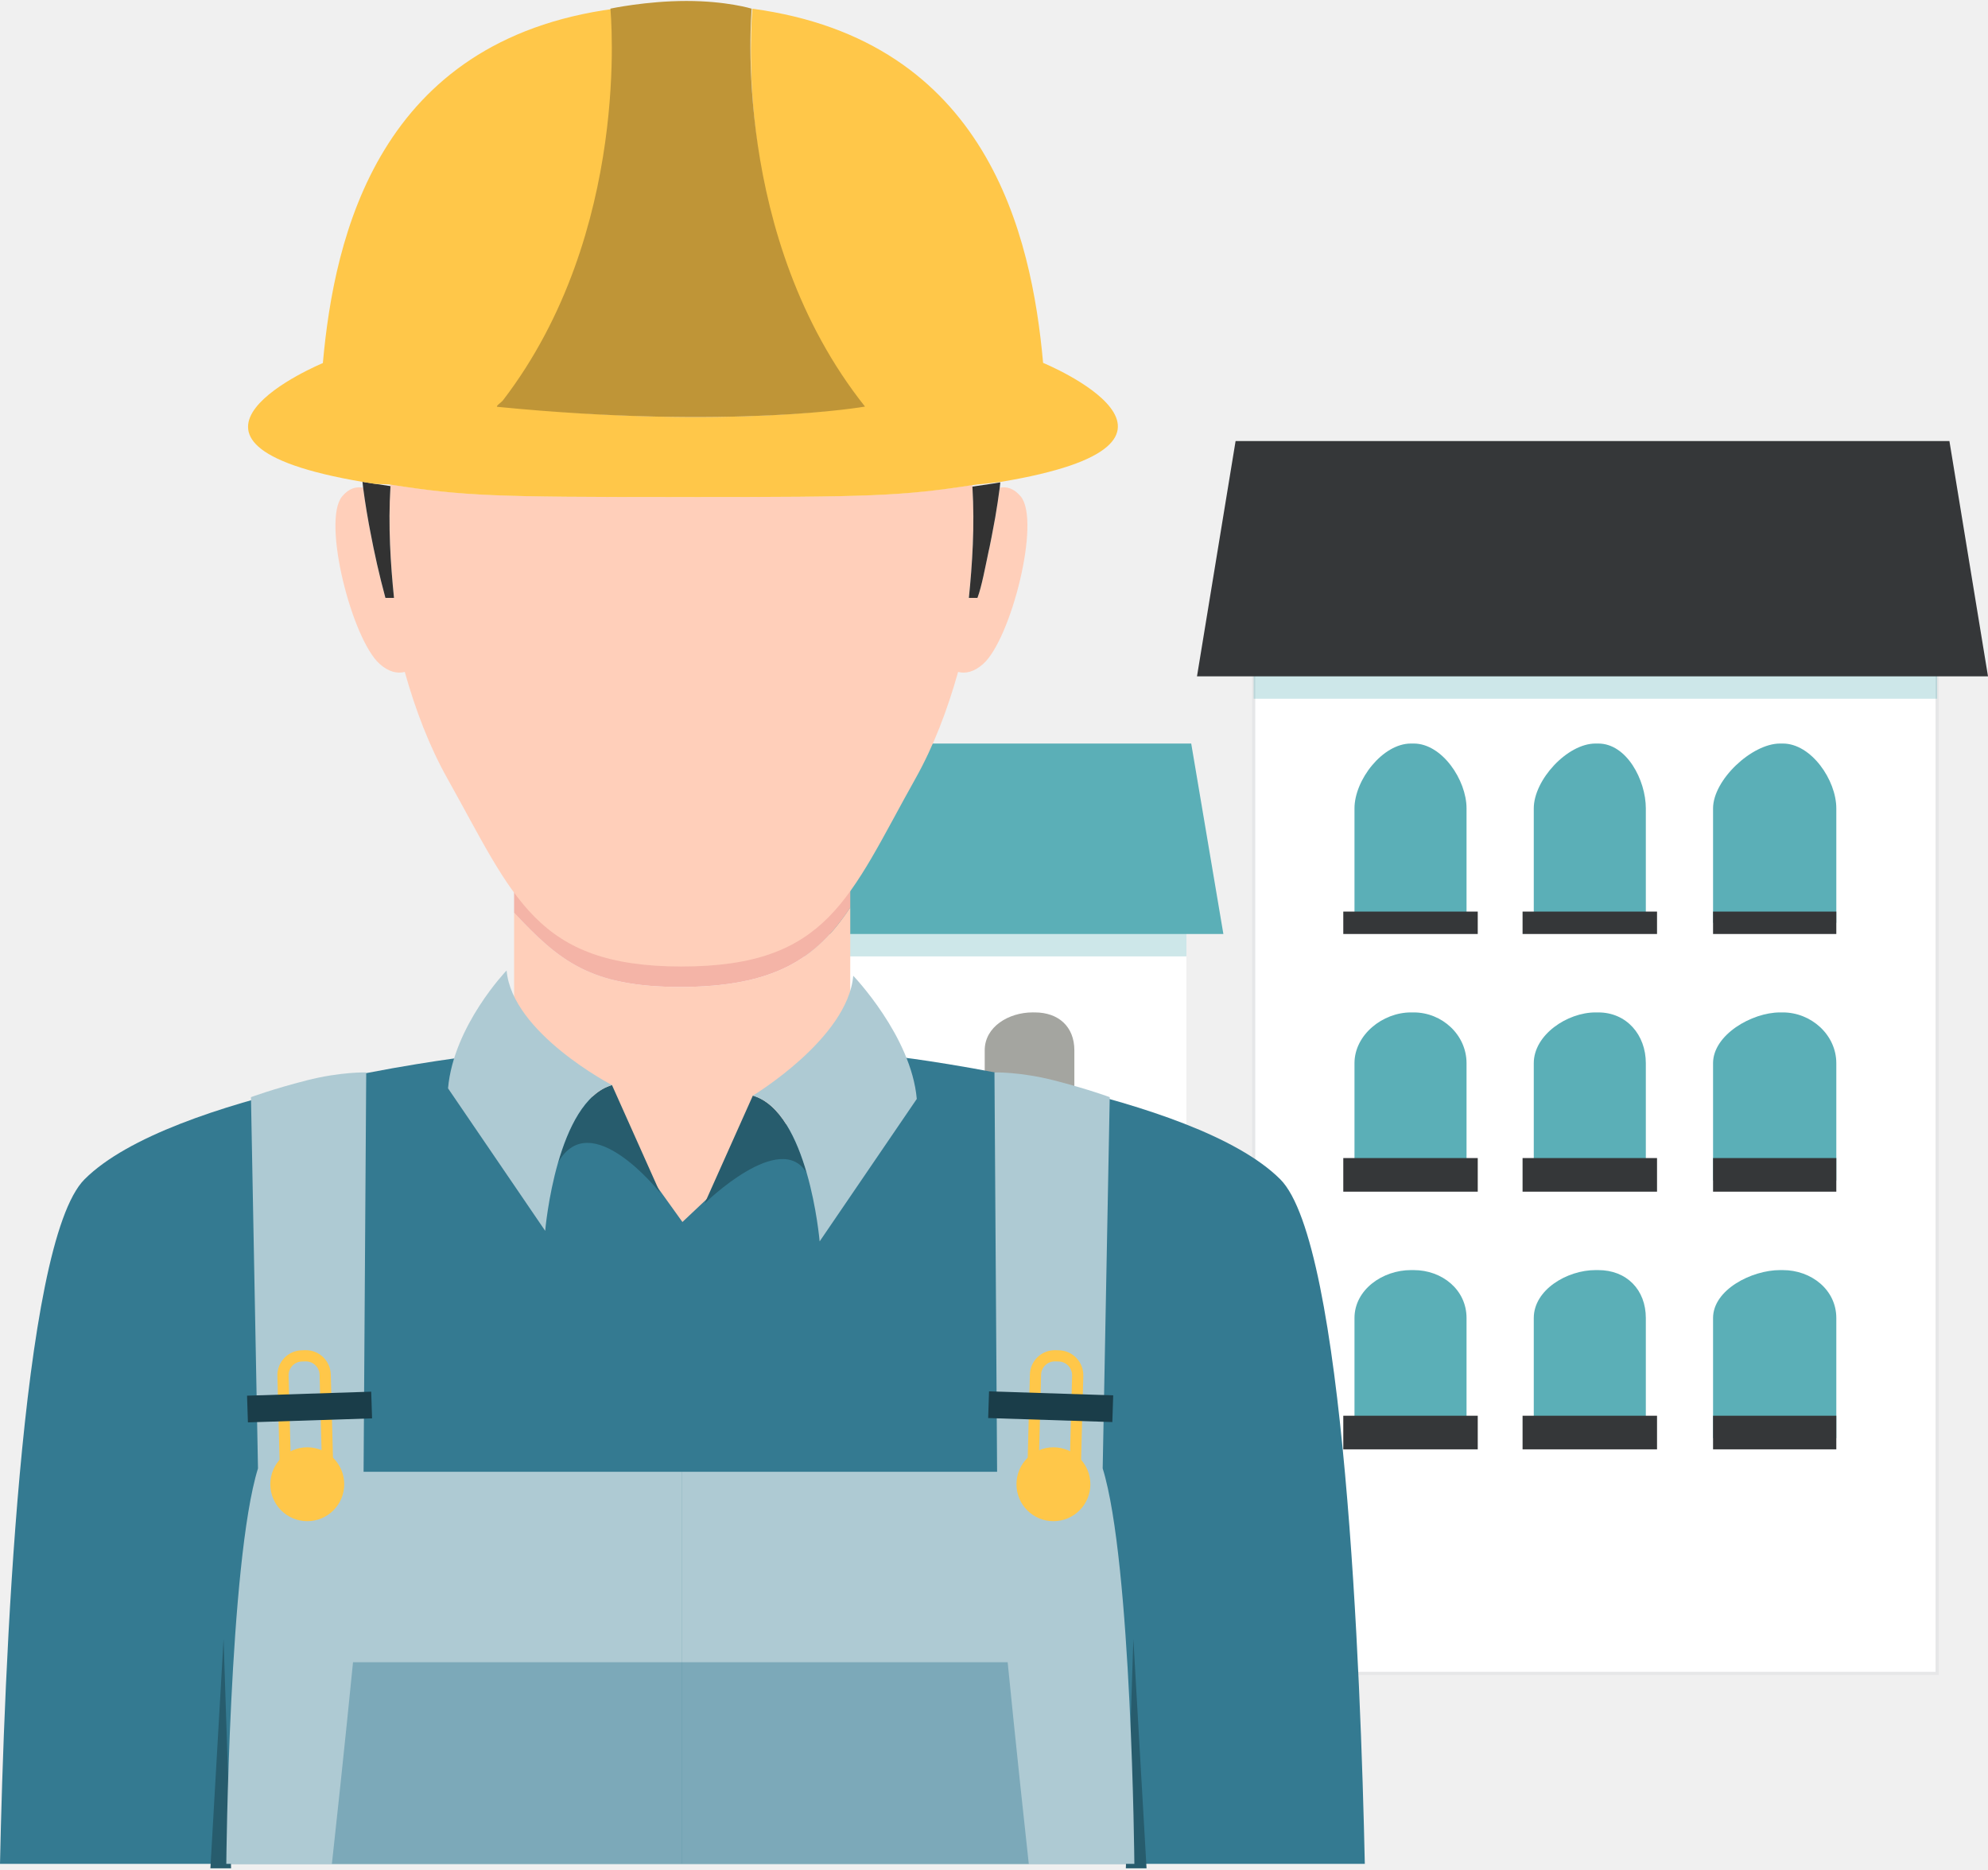
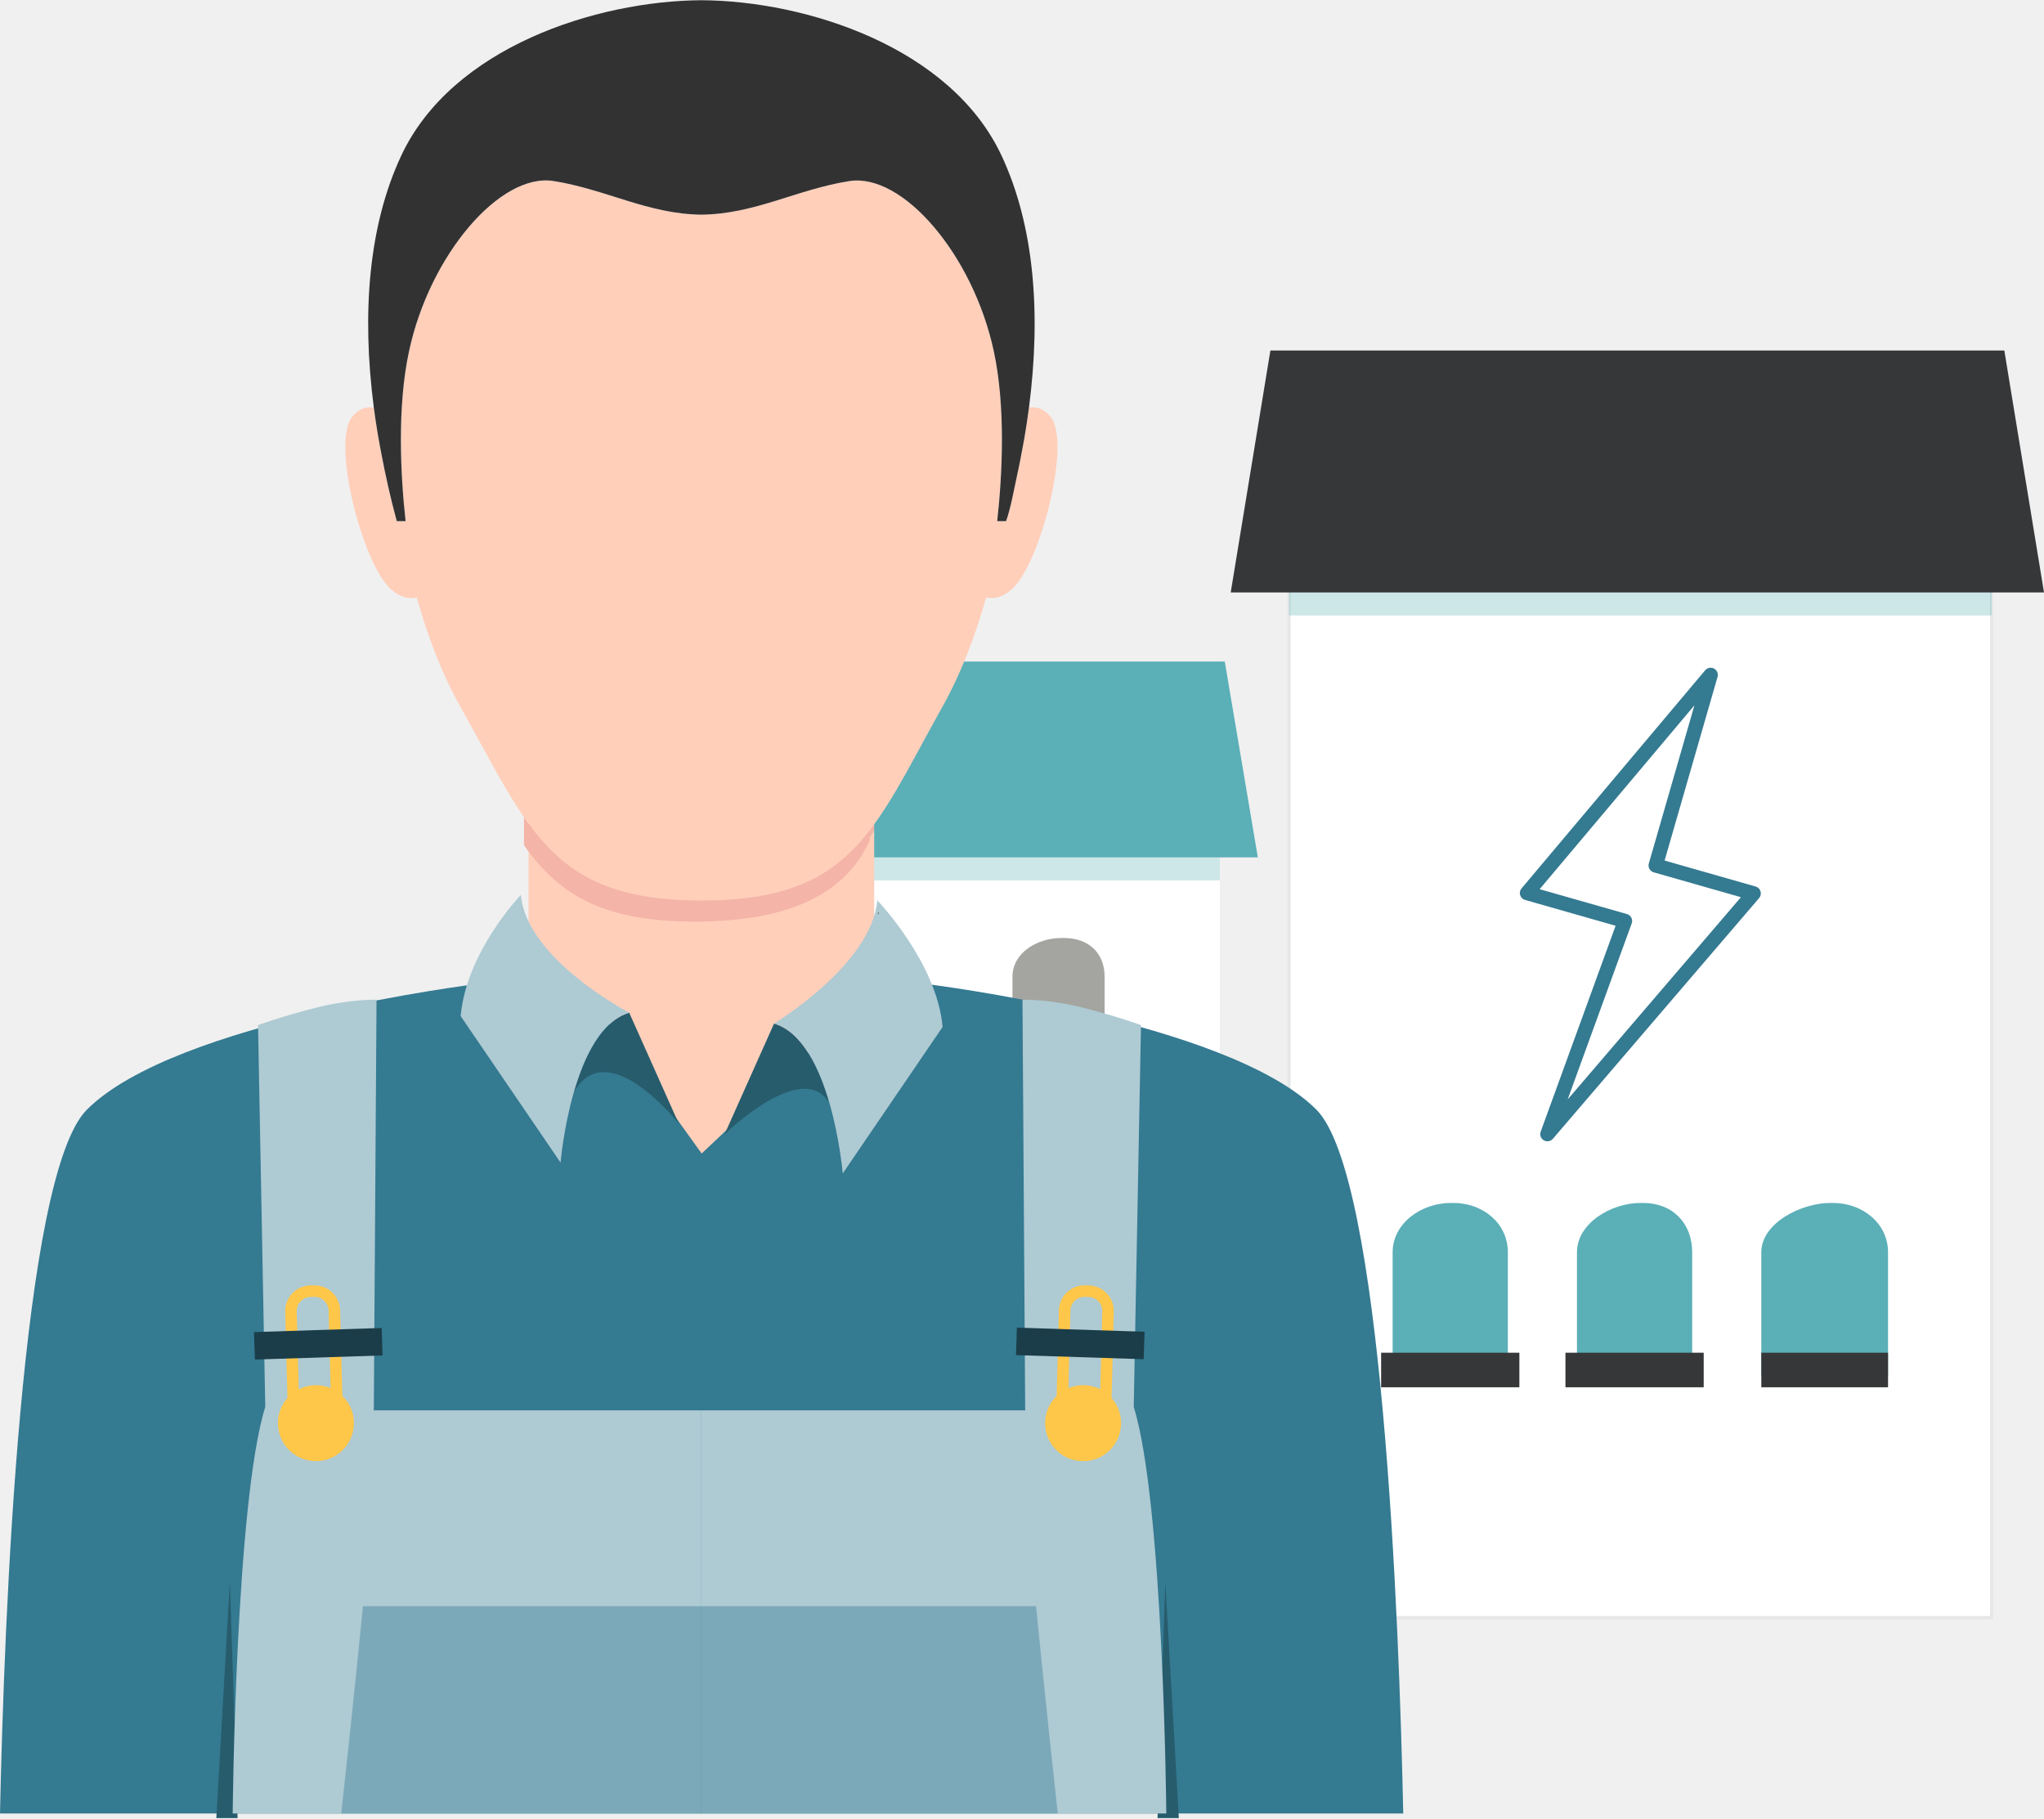
- <svg xmlns="http://www.w3.org/2000/svg" xml:space="preserve" width="554px" height="521px" version="1.1" style="shape-rendering:geometricPrecision; text-rendering:geometricPrecision; image-rendering:optimizeQuality; fill-rule:evenodd; clip-rule:evenodd" viewBox="0 0 1922113 1805758">
-   <defs>
-     <style type="text/css">
-    
-     .str1 {stroke:#FFC749;stroke-width:10834.5}
-     .str0 {stroke:#E6E7E8;stroke-width:3120.15}
-     .fil14 {fill:none}
-     .fil15 {fill:#1A3D49}
-     .fil9 {fill:#275C6D}
-     .fil10 {fill:#323232}
-     .fil8 {fill:#347A91}
-     .fil2 {fill:#353739}
-     .fil3 {fill:#5BAFB7}
-     .fil4 {fill:#A4A5A0}
-     .fil13 {fill:#AECAD3}
-     .fil12 {fill:#BF9537}
-     .fil7 {fill:#F4B4A7}
-     .fil5 {fill:#FFB819}
-     .fil11 {fill:#FFC749}
-     .fil6 {fill:#FFCFBA}
-     .fil0 {fill:white}
-     .fil1 {fill:#5BAFB7;fill-opacity:0.302}
-     .fil16 {fill:#347A91;fill-opacity:0.4}
-    
-   </style>
-   </defs>
+ <svg xmlns="http://www.w3.org/2000/svg" xml:space="preserve" width="1731px" height="1540px" version="1.1" shape-rendering="geometricPrecision" text-rendering="geometricPrecision" image-rendering="optimizeQuality" fill-rule="evenodd" clip-rule="evenodd" viewBox="0 0 4712872 4191798">
  <g id="Layer_x0020_1">
-     <rect class="fil0 str0" x="1212094" y="609740" width="660866" height="1007552" />
-     <polygon class="fil1" points="1212094,674743 1872960,674743 1872960,609740 1212094,609740 " />
-     <polygon class="fil2" points="1922113,653078 1157327,653078 1194642,425565 1884802,425565 " />
-     <g>
-       <path class="fil3" d="M1309596 891422l0 -110634c0,-27410 27160,-62706 54570,-62706l2711 0c27397,0 51061,35296 51061,62706l0 110634 -108342 0zm0 0l0 0 0 0z" />
-     </g>
-     <rect class="fil2" x="1298766" y="880588" width="130006" height="21669" />
-     <g>
-       <path class="fil3" d="M1482941 891422l0 -110634c0,-27410 32274,-62706 59684,-62706l2698 0c27410,0 45959,35296 45959,62706l-4 110634 -108337 0zm0 0l0 0 0 0z" />
-     </g>
-     <rect class="fil2" x="1472106" y="880588" width="130006" height="21669" />
-     <g>
-       <path class="fil3" d="M1656281 891422l0 -110634c0,-27410 37377,-62706 64787,-62706l2698 0c27410,0 51687,35296 51687,62706l0 110634 -119172 0zm0 0l0 0 0 0z" />
-     </g>
-     <rect class="fil2" x="1656281" y="880588" width="119172" height="21669" />
-     <g>
-       <path class="fil3" d="M1309596 1140600l0 -113386c0,-27410 27160,-49120 54570,-49120l2711 0c27397,0 51061,21710 51061,49120l0 113386 -108342 0zm0 0l0 0 0 0z" />
-     </g>
-     <rect class="fil2" x="1298766" y="1118931" width="130006" height="32504" />
-     <g>
-       <path class="fil3" d="M1482941 1140600l0 -113386c0,-27410 32274,-49120 59684,-49120l2698 0c27410,0 45959,21710 45959,49120l-4 113386 -108337 0zm0 0l0 0 0 0z" />
-     </g>
-     <rect class="fil2" x="1472106" y="1118931" width="130006" height="32504" />
-     <g>
-       <path class="fil3" d="M1656281 1140600l0 -113386c0,-27410 37377,-49120 64787,-49120l2698 0c27410,0 51687,21710 51687,49120l0 113386 -119172 0zm0 0l0 0 0 0z" />
-     </g>
-     <rect class="fil2" x="1656281" y="1118931" width="119172" height="32504" />
-     <g>
-       <path class="fil3" d="M1309596 1389779l0 -116130c0,-27410 27160,-46381 54570,-46381l2711 5c27397,0 51061,18970 51061,46380l0 116126 -108342 0zm0 0l0 0 0 0z" />
-     </g>
-     <rect class="fil2" x="1298766" y="1368109" width="130006" height="32504" />
-     <g>
-       <path class="fil3" d="M1482941 1389779l0 -116130c0,-27410 32274,-46381 59684,-46381l2698 5c27410,0 45959,18970 45959,46380l-4 116126 -108337 0zm0 0l0 0 0 0z" />
-     </g>
-     <rect class="fil2" x="1472106" y="1368109" width="130006" height="32504" />
-     <g>
-       <path class="fil3" d="M1656281 1389779l0 -116130c0,-27410 37377,-46381 64787,-46381l2698 5c27410,0 51687,18970 51687,46380l0 116126 -119172 0zm0 0l0 0 0 0z" />
-     </g>
-     <rect class="fil2" x="1656281" y="1368109" width="119172" height="32504" />
-     <rect class="fil0" x="594561" y="880588" width="552529" height="747539" />
-     <polygon class="fil1" points="594561,923922 1147090,923922 1147090,880588 594561,880588 " />
-     <polygon class="fil3" points="1182833,902257 545499,902257 576590,718082 1151738,718082 " />
-     <g>
-       <path class="fil4" d="M702903 1097266l0 -82577c0,-22837 26107,-36599 48960,-36599l2252 4c22836,0 35460,13758 35460,36599l-4 82573 -86668 0zm0 0l0 0 0 0z" />
-     </g>
-     <rect class="fil5" x="702903" y="1097266" width="97507" height="21669" />
-     <g>
-       <path class="fil4" d="M952081 1097266l0 -82577c0,-22837 23356,-36599 46204,-36599l2265 4c22836,0 38199,13758 38199,36599l4 82573 -86672 0zm0 0l0 0 0 0z" />
-     </g>
-     <rect class="fil5" x="941246" y="1097266" width="108337" height="21669" />
-     <g>
-       <path class="fil4" d="M702903 1303110l0 -84473c0,-22836 26107,-34703 48960,-34703l2252 0c22836,0 35460,11863 35460,34703l-4 84473 -86668 0zm0 0l0 0 0 0z" />
-     </g>
-     <rect class="fil5" x="702903" y="1292272" width="97507" height="32504" />
-     <g>
-       <path class="fil4" d="M952081 1303110l0 -84473c0,-22836 23356,-34703 46204,-34703l2265 0c22836,0 38199,11863 38199,34703l4 84473 -86672 0zm0 0l0 0 0 0z" />
-     </g>
-     <rect class="fil5" x="941246" y="1292272" width="108337" height="32504" />
-     <g>
-       <path class="fil4" d="M702903 1508950l0 -86369c0,-22836 26107,-32807 48960,-32807l2252 5c22836,0 35460,9966 35460,32806l-4 86365 -86668 0zm0 0l0 0 0 0z" />
-     </g>
-     <rect class="fil5" x="702903" y="1498116" width="97507" height="32504" />
-     <g>
-       <path class="fil4" d="M952081 1508950l0 -86369c0,-22836 23356,-32807 46204,-32807l2265 5c22836,0 38199,9966 38199,32806l4 86365 -86672 0zm0 0l0 0 0 0z" />
-     </g>
-     <rect class="fil5" x="941246" y="1498116" width="108337" height="32504" />
-     <path class="fil6" d="M657583 953469c-86746,0 -117190,-25494 -160525,-71796l0 388934 325016 0 0 -394016c-32503,49509 -73745,76878 -164491,76878z" />
-     <path class="fil7" d="M497058 826419l0 55254c43335,46302 73791,71796 160525,71796 90746,0 131988,-27357 164491,-76878l0 -50172 -325016 0z" />
-     <path class="fil8" d="M1237833 1139462c-83376,-83376 -366323,-118034 -366323,-118034l-42708 0 -168996 159333 -114307 -159333 -97409 0c0,0 -282947,34658 -366327,118034 -62010,62014 -77820,477830 -81763,662005l659794 0 659781 0c-3919,-184175 -19716,-599991 -81742,-662005z" />
-     <polygon class="fil9" points="223427,1805758 216159,1583977 203416,1805758 " />
-     <polygon class="fil9" points="1108543,1805758 1095804,1583977 1088532,1805758 " />
-     <path class="fil6" d="M960565 508511c-1192,6544 -2428,13079 -3804,19663 -283,1376 -500,2731 -790,4115 -13,-78 -45,-291 -66,-368 -3206,15048 -6760,34485 -10855,45320l-8300 0c3292,-32504 5741,-70658 3423,-109218 -69228,10638 -98923,11711 -274639,11711l0 0c-1777,0 -3435,0 -5188,0 -1752,0 -3410,0 -5188,0l0 0c-178237,0 -206220,-1126 -277628,-12166 -2370,38687 99,77169 3403,109673l-8292 0c-5884,-21669 -10756,-43511 -14790,-64918 -12,54 -20,197 -32,250 -422,-2264 -770,-4451 -1180,-6707 -737,-4107 -1494,-8202 -2158,-12284 -1269,-7694 -2428,-15330 -3411,-22914 -6490,-1257 -13606,414 -20281,8452 -19760,23716 9533,138359 36382,162063 8635,7629 16780,9512 24191,7661 10237,36501 23684,71842 41168,103019 64266,114655 85391,181845 226342,181845 142315,0 162031,-67190 226310,-181845 17496,-31181 30919,-66518 41160,-103010 7419,1842 15547,-54 24158,-7670 26870,-23704 56163,-138347 36390,-162063 -6683,-8030 -13791,-9709 -20294,-8440 -1236,9500 -2718,19102 -4364,28753 -500,3018 -1114,6052 -1667,9078z" />
-     <path class="fil10" d="M960303 466647c-7141,1118 -13783,1994 -20117,2957 2317,38559 -131,75133 -3423,107633l8295 4c4095,-10835 7649,-30268 10855,-45320 283,-1302 586,-2523 856,-3825 1376,-6596 2600,-13099 3804,-19642 553,-3022 1159,-6056 1679,-9058 1646,-9663 3132,-19240 4365,-28740 229,-1732 323,-3411 540,-5155 -2272,397 -4504,778 -6854,1146z" />
-     <path class="fil10" d="M356652 505911c389,2187 802,4226 1212,6412 4029,21420 8906,43249 14790,64918l8287 0c-3304,-32504 -5773,-69393 -3402,-108088 -5438,-835 -11105,-1646 -17149,-2580 -3390,-532 -6674,-1040 -9901,-1580 229,1896 348,3771 598,5667 987,7583 2158,15244 3411,22934 647,4083 1404,8210 2154,12317z" />
-     <path class="fil11" d="M360390 466647c6036,942 11703,238 17149,1085 71407,11040 99402,12006 277628,12006l0 0c1777,0 3435,0 5188,0 1752,0 3411,0 5188,0l0 0c175715,0 205410,-909 274639,-11547 6338,-975 12980,-1212 20117,-2330 2350,-369 4582,-336 6846,-717 228877,-37875 41385,-115175 41385,-115175 -11125,-123635 -53878,-311786 -281043,-342468 -270,2732 -21333,220676 102728,384701 0,0 -123603,22676 -339741,290 -2612,-262 3141,-4193 4693,-6285 118934,-163005 98751,-375999 98489,-378677 -227542,30497 -270368,218931 -281497,342644 0,0 -185887,76824 38330,114872 3227,528 6498,1069 9901,1601z" />
-     <path class="fil12" d="M486293 386207c-1625,2092 -7910,6036 -5167,6294 227022,22373 355206,-263 355206,-263 -130305,-164025 -109561,-381928 -109561,-384655 0,-20 0,-131 0,-131 0,0 -24147,-7452 -63059,-7452 -38928,0 -73499,7411 -73499,7411 0,0 0,107 0,131 8,2662 21005,215655 -103920,378665z" />
-     <path class="fil9" d="M539615 1123190c31537,-55741 98632,29326 98632,29326l-46552 -104169c-26591,7772 -42634,42040 -52080,74843z" />
-     <path class="fil13" d="M591691 1048339c0,0 -96618,-50193 -101880,-110811 0,0 -51331,53391 -56617,113992l93928 137795c0,0 2731,-32287 12480,-66142 9459,-32786 25502,-67054 52089,-74834z" />
-     <path class="fil9" d="M727905 1058543l-46565 104189c0,0 73401,-72026 98653,-29293 -9446,-32803 -25489,-67104 -52088,-74896z" />
-     <path class="fil13" d="M727905 1058543c26607,7788 42654,42089 52101,74896 9741,33834 12468,66096 12468,66096l93920 -137786c-5266,-60614 -61429,-119106 -61429,-119106 -5286,60605 -97060,115900 -97060,115900z" />
-     <path class="fil13" d="M242647 1060041c0,0 20420,-7649 53596,-16165 33183,-8505 57841,-7748 57841,-7748l-2555 386154 308035 0 0 379185 -440752 0c0,0 2547,-292050 30628,-382424l-6793 -359002z" />
-     <path class="fil14 str1" d="M317175 1433817c262,10323 -7899,18917 -18234,19188l-3390 98c-10335,262 -18938,-7886 -19196,-18221l-2752 -105459c-270,-10323 7886,-18926 18213,-19188l3403 -98c10335,-262 18926,7898 19196,18221l2760 105459z" />
-     <rect class="fil15" transform="matrix(0.9995 -0.0323 0.0323 0.9995 238862 1.34872E+006)" width="120105" height="25837" />
-     <circle class="fil11" cx="297086" cy="1434361" r="35730" />
-     <path class="fil13" d="M1072956 1060041c0,0 -20420,-7649 -53595,-16165 -33184,-8505 -57854,-7748 -57854,-7748l2547 386154 -304490 0 0 379185 437203 0c0,0 -2547,-292050 -30629,-382424l6818 -359002z" />
-     <path class="fil14 str1" d="M998416 1433817c-262,10323 7887,18917 18222,19188l3390 98c10335,262 18926,-7886 19196,-18221l2764 -105459c262,-10323 -7899,-18926 -18234,-19188l-3390 -98c-10335,-262 -18926,7898 -19196,18221l-2752 105459z" />
-     <rect class="fil15" transform="matrix(-0.9995 -0.0323 0.0323 -0.9995 1.07547E+006 1.37423E+006)" width="120105" height="25837" />
-     <circle class="fil11" cx="1018505" cy="1434361" r="35730" />
-     <path class="fil16" d="M974270 1606457l-316479 0 -316470 0c0,0 -8505,86672 -20420,195010l336890 0 336899 0c-11907,-108338 -20420,-195010 -20420,-195010z" />
+     <rect fill="white" stroke="#E6E7E8" stroke-width="7649.05" x="2971963" y="1259257" width="1620389" height="2470437" />
+     <polygon fill="#5BAFB7" fill-opacity="0.302" points="2971962,1418641 4592352,1418641 4592352,1259258 2971962,1259258 " />
+     <polygon fill="#353739" points="4712872,1365519 2837677,1365519 2929170,807675 4621389,807675 " />
+     <path fill="#5BAFB7" d="M3211027 3171850l0 -284742c0,-67208 66594,-113723 133803,-113723l6646 13c67175,0 125198,46512 125198,113720l0 284732 -265647 0zm0 0l0 0 0 0z" />
+     <rect fill="#353739" x="3184474" y="3118719" width="318765" height="79696" />
+     <path fill="#5BAFB7" d="M3636056 3171850l0 -284742c0,-67208 79134,-113723 146342,-113723l6614 13c67208,0 112687,46512 112687,113720l-9 284732 -265634 0zm0 0l0 0 0 0z" />
+     <rect fill="#353739" x="3609489" y="3118719" width="318765" height="79696" />
+     <path fill="#5BAFB7" d="M4061072 3171850l0 -284742c0,-67208 91644,-113723 158853,-113723l6613 13c67208,0 126732,46512 126732,113720l0 284732 -292201 0 3 0zm0 0l0 0 0 0z" />
+     <rect fill="#353739" x="4061073" y="3118719" width="292201" height="79696" />
+     <rect fill="white" x="1457821" y="1923355" width="1354756" height="1832907" />
+     <polygon fill="#5BAFB7" fill-opacity="0.302" points="1457822,2029604 2812576,2029604 2812576,1923356 1457822,1923356 " />
+     <polygon fill="#5BAFB7" points="2900213,1976488 1337524,1976488 1413757,1524904 2823974,1524904 " />
+     <path fill="#A4A5A0" d="M1723468 2454629l0 -202473c0,-55993 64012,-89737 120047,-89737l5521 10c55993,0 86946,33734 86946,89737l-9 202463 -212502 0 -3 0zm0 0l0 0 0 0z" />
+     <rect fill="#FFB819" x="1723467" y="2454634" width="239079" height="53132" />
+     <path fill="#A4A5A0" d="M2334428 2454629l0 -202473c0,-55993 57266,-89737 113289,-89737l5552 10c55994,0 93660,33734 93660,89737l10 202463 -212514 0 3 0zm0 0l0 0 0 0z" />
+     <rect fill="#FFB819" x="2307865" y="2454634" width="265633" height="53132" />
+     <path fill="#A4A5A0" d="M1723468 2959345l0 -207123c0,-55993 64012,-85088 120047,-85088l5521 0c55993,0 86946,29089 86946,85088l-9 207123 -212502 0 -3 0zm0 0l0 0 0 0z" />
+     <rect fill="#FFB819" x="1723467" y="2932772" width="239079" height="79696" />
+     <path fill="#A4A5A0" d="M2334428 2959345l0 -207123c0,-55993 57266,-85088 113289,-85088l5552 0c55994,0 93660,29089 93660,85088l10 207123 -212514 0 3 0zm0 0l0 0 0 0z" />
+     <rect fill="#FFB819" x="2307865" y="2932772" width="265633" height="79696" />
+     <path fill="#A4A5A0" d="M1723468 3464047l0 -211768c0,-55993 64012,-80439 120047,-80439l5521 13c55993,0 86946,24436 86946,80439l-9 211759 -212502 0 -3 -4zm0 0l0 0 0 0z" />
+     <rect fill="#FFB819" x="1723467" y="3437487" width="239079" height="79696" />
+     <path fill="#A4A5A0" d="M2334428 3464047l0 -211768c0,-55993 57266,-80439 113289,-80439l5552 13c55994,0 93660,24436 93660,80439l10 211759 -212514 0 3 -4zm0 0l0 0 0 0z" />
+     <rect fill="#FFB819" x="2307865" y="3437487" width="265633" height="79696" />
+     <path fill="#FFCFBA" d="M1612346 2102053c-212694,0 -287339,-62511 -393593,-176035l0 953634 796913 0 0 -966093c-79696,121389 -180816,188497 -403320,188497l0 -3z" />
+     <path fill="#F4B4A7" d="M1218753 1790538l0 135477c106254,113527 180931,176035 393593,176035 222501,0 323624,-67077 403320,-188497l0 -123018 -796913 0 0 3z" />
+     <path fill="#347A91" d="M3035070 2558093c-204431,-204432 -898193,-289410 -898193,-289410l-104717 0 -414364 390670 -280272 -390670 -238841 0c0,0 -693765,84978 -898206,289410 -152043,152052 -190809,1171601 -200477,1623184l1617764 0 1617728 0c-9610,-451583 -48341,-1471129 -200425,-1623184l3 0z" />
+     <polygon fill="#275C6D" points="547829,4191798 530010,3648007 498764,4191798 " />
+     <polygon fill="#275C6D" points="2718060,4191798 2686828,3648007 2668996,4191798 " />
+     <path fill="#275C6D" d="M1323097 2518195c77326,-136674 241837,71905 241837,71905l-114141 -255415c-65198,19057 -104534,103077 -127696,183510z" />
+     <path fill="#AECAD3" d="M1450784 2334666c0,0 -236899,-123070 -249802,-271701 0,0 -125861,130912 -138821,279501l230304 337864c0,0 6697,-79166 30600,-162174 23191,-80387 62530,-164411 127719,-183487l0 -3z" />
+     <path fill="#275C6D" d="M1784770 2359683l-114173 255464c0,0 179973,-176603 241888,-71825 -23159,-80429 -62497,-164534 -127715,-183639z" />
+     <path fill="#AECAD3" d="M1784770 2359683c65237,19096 104585,103200 127748,183639 23882,82959 30570,162061 30570,162061l230285 -337841c-12912,-148622 -150618,-292041 -150618,-292041 -12960,148599 -237982,284179 -237982,284179l-3 3z" />
+     <path fill="#AECAD3" d="M594954 2363358c0,0 50068,-18754 131414,-39634 81361,-20854 141821,-18999 141821,-18999l-6264 946821 755279 0 0 929731 -1080690 0c0,0 6244,-716085 75098,-937673l-16654 -880246 -4 0z" />
+     <path fill="none" stroke="#FFC749" stroke-width="26564.3" d="M777692 3279827c644,25310 -19368,46383 -44707,47049l-8312 241c-25339,643 -46434,-19337 -47068,-44676l-6749 -258576c-662,-25310 19337,-46405 44657,-47048l8343 -242c25340,-643 46406,19366 47068,44676l6768 258576z" />
+     <rect fill="#1A3D49" transform="matrix(0.999499 -0.0323 0.0323 0.999499 585677 3.07118E+006)" width="294487" height="63350" />
+     <circle fill="#FFC749" cx="728434" cy="3281162" r="87606" />
+     <path fill="#AECAD3" d="M2630805 2363358c0,0 -50067,-18754 -131410,-39634 -81365,-20854 -141853,-18999 -141853,-18999l6244 946821 -746582 0 0 929731 1071984 0c0,0 -6244,-716085 -75099,-937673l16716 -880246z" />
+     <path fill="none" stroke="#FFC749" stroke-width="26564.3" d="M2448038 3279827c-643,25310 19340,46383 44679,47049l8312 241c25339,643 46405,-19337 47068,-44676l6777 -258576c643,-25310 -19368,-46405 -44708,-47048l-8311 -242c-25339,-643 -46406,19366 -47068,44676l-6749 258576z" />
+     <rect fill="#1A3D49" transform="matrix(-0.999499 -0.0323 0.0323 -0.999499 2.63697E+006 3.13372E+006)" width="294487" height="63350" />
+     <circle fill="#FFC749" cx="2497297" cy="3281162" r="87606" />
+     <path fill="#347A91" fill-opacity="0.4" d="M2388836 3703126l-775979 0 -775959 0c0,0 -20854,212515 -50068,478148l826027 0 826047 0c-29195,-265637 -50068,-478148 -50068,-478148z" />
+     <path fill="#FFCFBA" d="M1208248 2145565c3460,-11598 6463,-21404 8855,-28983 -3054,9518 -6041,19163 -8855,28983z" />
+     <path fill="#F4B4A7" d="M1602099 2124563c222678,0 350477,-67157 403657,-188667l0 -22359c-80882,104993 -182207,162527 -388394,162527 -222778,0 -323579,-68459 -409245,-192303l0 64607c79760,113600 181030,176195 393979,176195l3 0z" />
+     <path fill="#3B433F" d="M2023996 2103339c563,1678 1068,3456 1650,5135 161,-1409 582,-2766 714,-4171 -795,-270 -1618,-723 -2364,-964z" />
+     <path fill="#FFCFBA" d="M1617355 2076064c206216,0 307519,-57537 388395,-162527 56103,-72825 102389,-168511 166974,-283745 42907,-76523 75876,-163244 100978,-252801 18240,4523 38177,-129 59289,-18822 65912,-58174 137830,-339555 89284,-397729 -16350,-19725 -33844,-23828 -49801,-20712 -3007,23162 -6624,46527 -10614,70082 -1357,8029 -2974,16109 -4472,24198 -2842,15578 -5797,31210 -9096,46930 -662,3376 -1193,6671 -1920,10018 -51,-192 -109,-713 -160,-903 -7868,36930 -16591,84635 -26610,111222l-20349 -10c11749,-106347 19838,-262640 -7816,-391591 -47878,-223147 -210383,-412087 -333221,-392735 -121192,19173 -217251,76121 -340963,77591 -123761,-1467 -219852,-58254 -341041,-77449 -122809,-19382 -285311,169417 -333205,392574 -27677,128951 -19565,285263 -7848,391610l-20340 0c-14439,-53180 -26378,-106749 -36236,-159267 -28,113 -51,424 -80,534 -936,-4894 -1678,-9627 -2582,-14520 -1919,-10713 -3881,-21375 -5636,-32018 -3116,-18883 -5961,-37653 -8350,-56263 -15957,-3116 -33422,1016 -49804,20741 -48525,58174 23394,339555 89287,397729 21163,18690 41158,23342 59347,18802 25124,89577 58144,176311 101061,252821 56155,100190 98914,185503 146265,253969 85699,123812 186490,192271 409264,192271z" />
+     <path fill="#323232" d="M875950 1028070c855,4761 1730,9124 2662,13877 9868,52533 21806,106086 36236,159266l20340 0c-11726,-106347 -19835,-262640 7848,-391590 47881,-223147 210386,-412088 333205,-392735 121211,19172 217279,76121 341040,77590 123713,-1466 219804,-58254 340964,-77449 122838,-19384 285339,169418 333221,392575 27654,128950 19564,285262 7816,391609l20359 0c10019,-26590 18742,-74281 26609,-111221 663,-3135 1437,-6141 2071,-9334 3295,-15687 6221,-31242 9093,-46817 1488,-8080 3115,-16108 4472,-24140 3987,-23555 7607,-46898 10610,-70060 28497,-219752 11678,-420914 -62935,-580759 -116929,-250561 -450211,-357454 -692292,-358882 -242188,1437 -575445,108350 -692373,358882 -74632,159868 -91435,361039 -62935,580791 2421,18613 5295,37413 8350,56286 1726,10713 3726,21404 5636,32117l3 -6z" />
+     <path fill="#347A91" d="M3567929 2631198c-2875,0 -5749,-727 -8331,-2248 -6913,-4032 -9954,-12404 -7205,-19944l172700 -474807 -208743 -59546c-5395,-1521 -9652,-5698 -11308,-11051 -483,-1589 -720,-3222 -720,-4846 0,-3845 1334,-7636 3896,-10658l423415 -503021c5029,-5977 13559,-7540 20443,-3936 6871,3675 10279,11717 8089,19183l-122079 423488 209881 59891c5424,1520 9684,5716 11308,11099 1656,5398 396,11282 -3279,15549l-475496 555088c-3241,3739 -7874,5759 -12571,5759zm-17983 -581351l201277 57369c4424,1261 8102,4302 10215,8373 2087,4093 2386,8861 794,13153l-147679 406005 399548 -466416 -201010 -57308c-4238,-1187 -7807,-4029 -9955,-7861 -2144,-3843 -2643,-8373 -1424,-12601l105158 -364692 -356924 423978z" />
  </g>
</svg>
